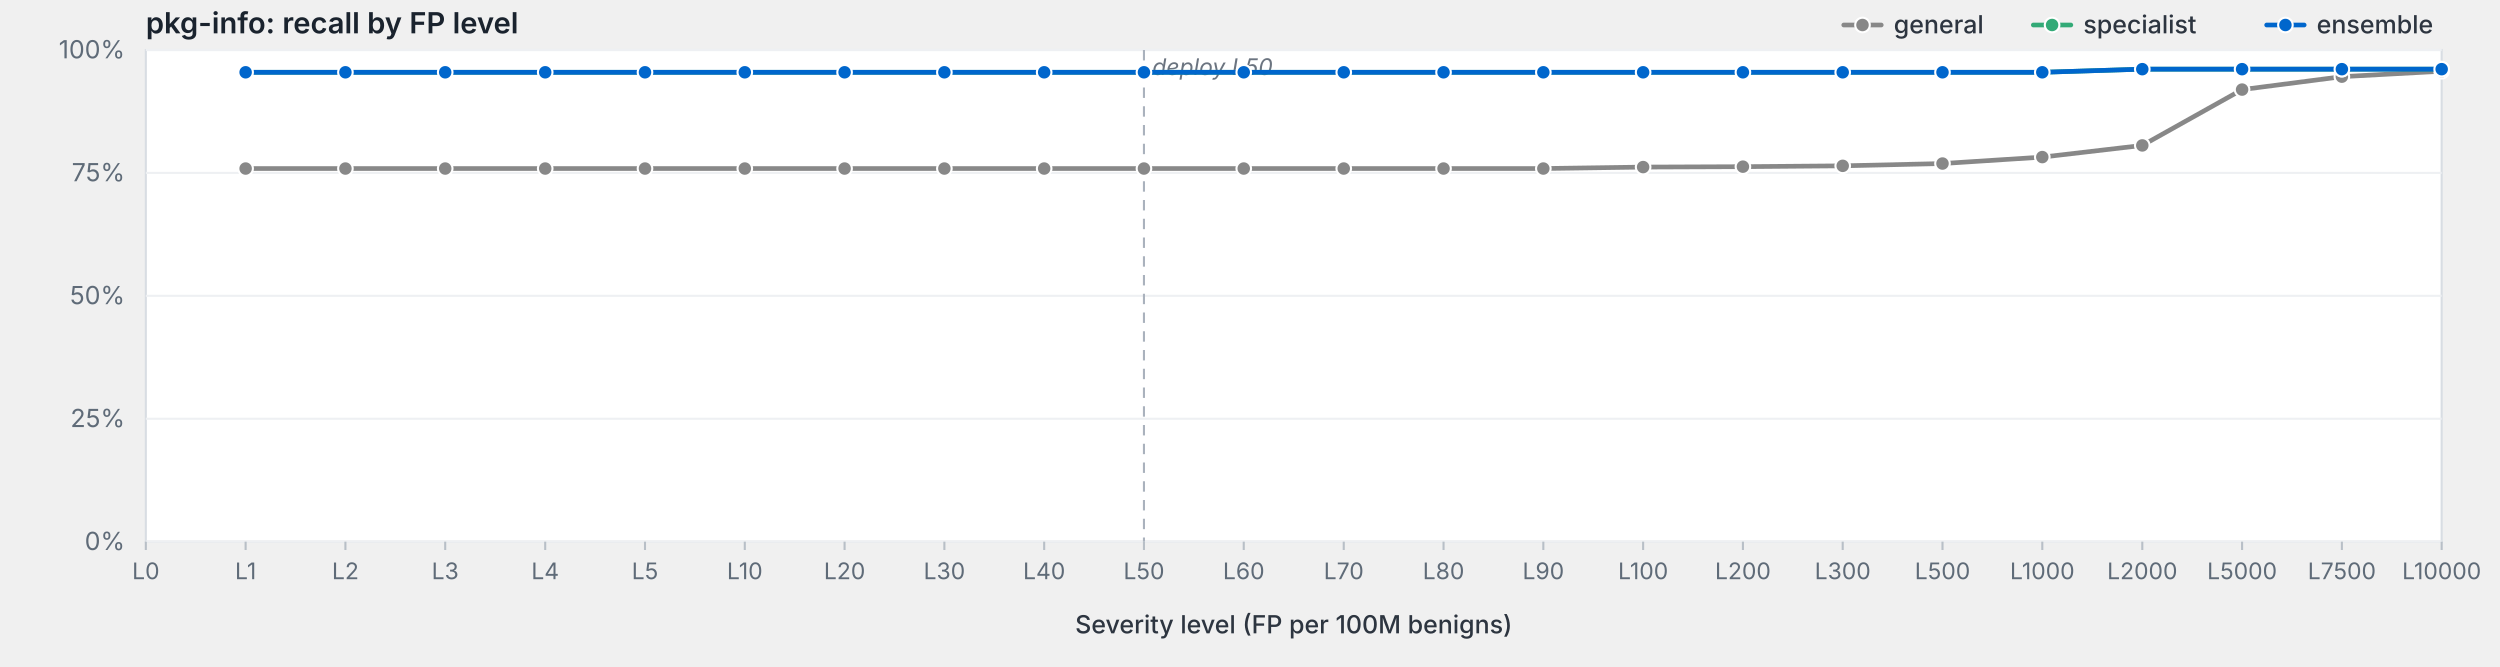
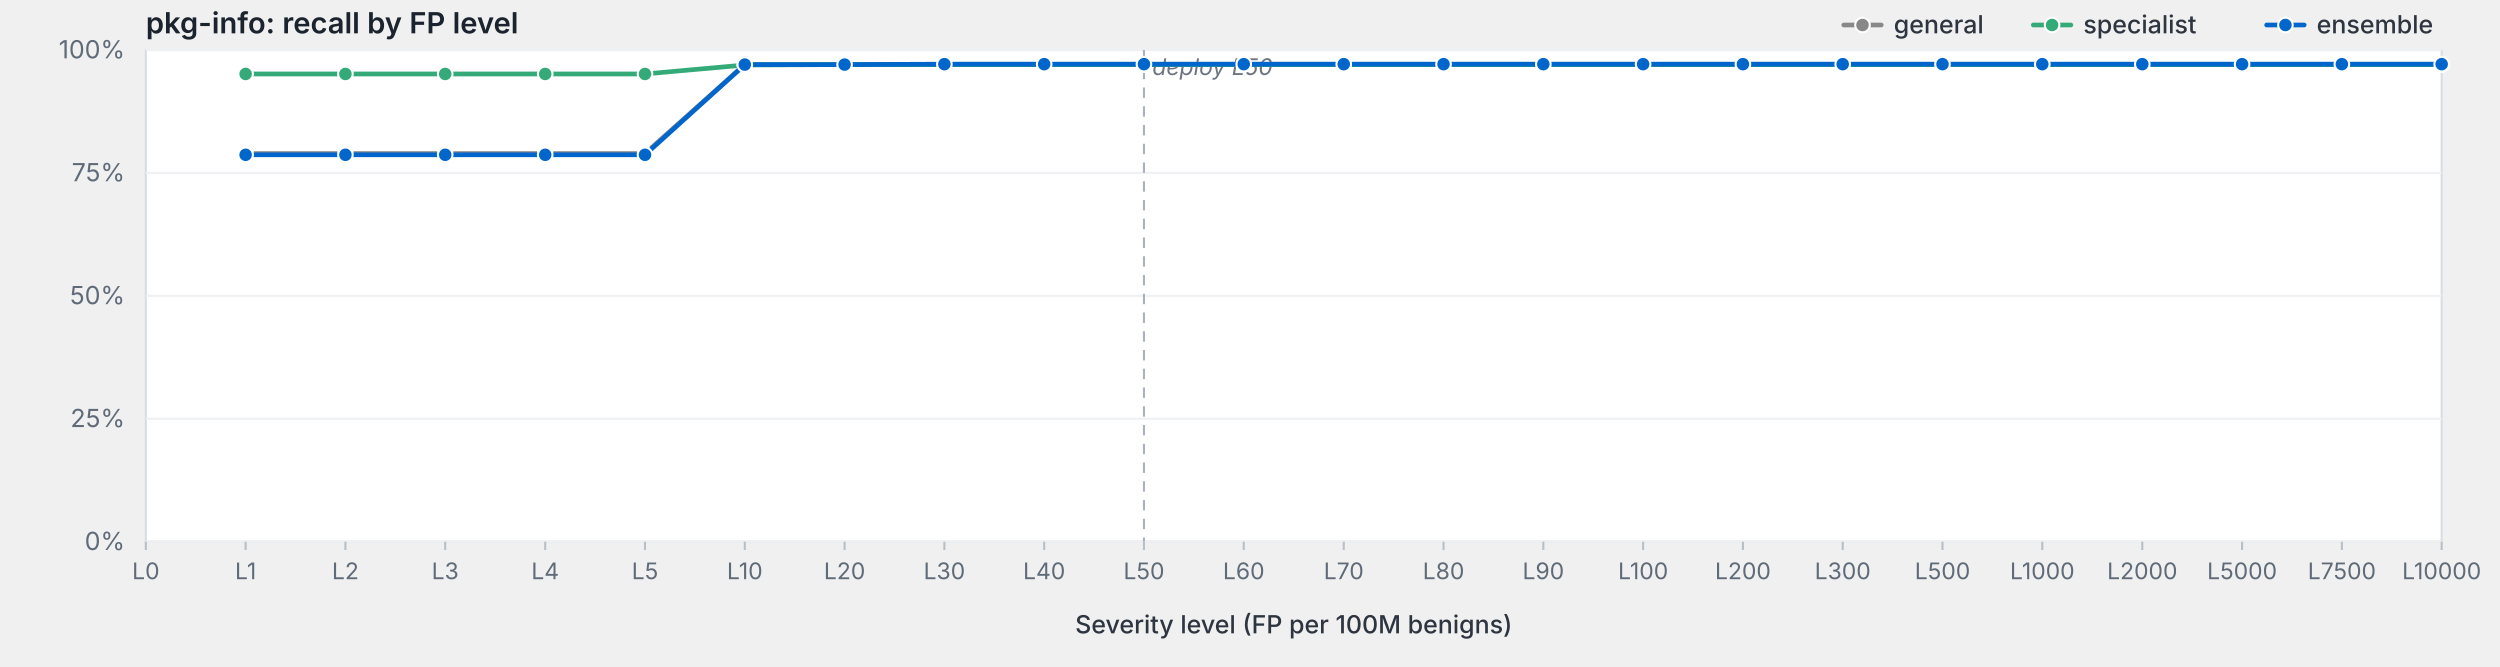
<svg xmlns="http://www.w3.org/2000/svg" viewBox="0 0 1200 320" width="1200" height="320" preserveAspectRatio="xMidYMid meet" role="img" aria-label="pkg-info: recall by FP level">
  <style>svg { background: #fdfdfd; }.frame { fill: #fff; stroke: #d8dde3; stroke-width: 1; }.grid { stroke: #eef0f3; stroke-width: 1; }.tick { stroke: #b8bfc7; stroke-width: 1; }.axis-label { fill: #5f6b78; font-family: -apple-system, BlinkMacSystemFont, "Segoe UI", system-ui, sans-serif; font-size: 12px; }.x-label { fill: #5f6b78; font-family: -apple-system, BlinkMacSystemFont, "Segoe UI", system-ui, sans-serif; font-size: 11px; }.axis-title { fill: #2d3540; font-family: -apple-system, BlinkMacSystemFont, "Segoe UI", system-ui, sans-serif; font-size: 12px; font-weight: 500; }.title { fill: #1a232e; font-family: -apple-system, BlinkMacSystemFont, "Segoe UI", system-ui, sans-serif; font-size: 14px; font-weight: 600; }.deploy-marker { stroke: #aab2bd; stroke-width: 1; stroke-dasharray: 5,4; }.deploy-label { fill: #6b7480; font-family: -apple-system, BlinkMacSystemFont, "Segoe UI", system-ui, sans-serif; font-size: 11px; font-style: italic; }.curve { fill: none; stroke-width: 2.25; stroke-linejoin: round; stroke-linecap: round; }.marker { stroke: #fff; stroke-width: 1; }.legend-text { fill: #2d3540; font-family: -apple-system, BlinkMacSystemFont, "Segoe UI", system-ui, sans-serif; font-size: 12px; font-weight: 500; }</style>
  <text class="title" x="70" y="16">pkg-info: recall by FP level</text>
  <rect class="frame" x="70" y="24" width="1102" height="236" />
  <line class="grid" x1="70" y1="260.0" x2="1172" y2="260.0" />
  <text class="axis-label" x="60" y="264.0" text-anchor="end">0%</text>
  <line class="grid" x1="70" y1="201.0" x2="1172" y2="201.0" />
  <text class="axis-label" x="60" y="205.0" text-anchor="end">25%</text>
  <line class="grid" x1="70" y1="142.0" x2="1172" y2="142.0" />
  <text class="axis-label" x="60" y="146.0" text-anchor="end">50%</text>
  <line class="grid" x1="70" y1="83.0" x2="1172" y2="83.0" />
  <text class="axis-label" x="60" y="87.0" text-anchor="end">75%</text>
  <line class="grid" x1="70" y1="24.0" x2="1172" y2="24.0" />
  <text class="axis-label" x="60" y="28.0" text-anchor="end">100%</text>
  <line class="deploy-marker" x1="549.1" y1="24" x2="549.1" y2="260" />
  <text class="deploy-label" x="553.1" y="36" text-anchor="start">deploy L50</text>
  <line class="tick" x1="70.0" y1="260" x2="70.0" y2="264" />
  <text class="x-label" x="70.0" y="278" text-anchor="middle">L0</text>
  <line class="tick" x1="117.9" y1="260" x2="117.9" y2="264" />
  <text class="x-label" x="117.9" y="278" text-anchor="middle">L1</text>
  <line class="tick" x1="165.8" y1="260" x2="165.8" y2="264" />
  <text class="x-label" x="165.8" y="278" text-anchor="middle">L2</text>
  <line class="tick" x1="213.7" y1="260" x2="213.7" y2="264" />
  <text class="x-label" x="213.7" y="278" text-anchor="middle">L3</text>
  <line class="tick" x1="261.7" y1="260" x2="261.7" y2="264" />
  <text class="x-label" x="261.7" y="278" text-anchor="middle">L4</text>
  <line class="tick" x1="309.6" y1="260" x2="309.6" y2="264" />
  <text class="x-label" x="309.6" y="278" text-anchor="middle">L5</text>
  <line class="tick" x1="357.5" y1="260" x2="357.5" y2="264" />
  <text class="x-label" x="357.5" y="278" text-anchor="middle">L10</text>
  <line class="tick" x1="405.4" y1="260" x2="405.4" y2="264" />
  <text class="x-label" x="405.4" y="278" text-anchor="middle">L20</text>
  <line class="tick" x1="453.3" y1="260" x2="453.3" y2="264" />
  <text class="x-label" x="453.3" y="278" text-anchor="middle">L30</text>
  <line class="tick" x1="501.2" y1="260" x2="501.2" y2="264" />
  <text class="x-label" x="501.2" y="278" text-anchor="middle">L40</text>
  <line class="tick" x1="549.1" y1="260" x2="549.1" y2="264" />
  <text class="x-label" x="549.1" y="278" text-anchor="middle">L50</text>
  <line class="tick" x1="597.0" y1="260" x2="597.0" y2="264" />
  <text class="x-label" x="597.0" y="278" text-anchor="middle">L60</text>
  <line class="tick" x1="645.0" y1="260" x2="645.0" y2="264" />
  <text class="x-label" x="645.0" y="278" text-anchor="middle">L70</text>
  <line class="tick" x1="692.9" y1="260" x2="692.9" y2="264" />
  <text class="x-label" x="692.9" y="278" text-anchor="middle">L80</text>
  <line class="tick" x1="740.8" y1="260" x2="740.8" y2="264" />
  <text class="x-label" x="740.8" y="278" text-anchor="middle">L90</text>
  <line class="tick" x1="788.7" y1="260" x2="788.7" y2="264" />
  <text class="x-label" x="788.7" y="278" text-anchor="middle">L100</text>
  <line class="tick" x1="836.6" y1="260" x2="836.6" y2="264" />
  <text class="x-label" x="836.6" y="278" text-anchor="middle">L200</text>
  <line class="tick" x1="884.5" y1="260" x2="884.5" y2="264" />
  <text class="x-label" x="884.5" y="278" text-anchor="middle">L300</text>
  <line class="tick" x1="932.4" y1="260" x2="932.4" y2="264" />
  <text class="x-label" x="932.4" y="278" text-anchor="middle">L500</text>
  <line class="tick" x1="980.3" y1="260" x2="980.3" y2="264" />
  <text class="x-label" x="980.3" y="278" text-anchor="middle">L1000</text>
  <line class="tick" x1="1028.3" y1="260" x2="1028.3" y2="264" />
  <text class="x-label" x="1028.3" y="278" text-anchor="middle">L2000</text>
  <line class="tick" x1="1076.2" y1="260" x2="1076.2" y2="264" />
  <text class="x-label" x="1076.2" y="278" text-anchor="middle">L5000</text>
  <line class="tick" x1="1124.1" y1="260" x2="1124.1" y2="264" />
  <text class="x-label" x="1124.1" y="278" text-anchor="middle">L7500</text>
  <line class="tick" x1="1172.0" y1="260" x2="1172.0" y2="264" />
  <text class="x-label" x="1172.0" y="278" text-anchor="middle">L10000</text>
  <text class="axis-title" x="621.0" y="304" text-anchor="middle">Severity level (FP per 100M benigns)</text>
-   <path class="curve" d="M117.9,80.9 L165.8,80.9 L213.7,80.9 L261.7,80.9 L309.6,80.9 L357.5,80.9 L405.4,80.9 L453.3,80.9 L501.2,80.9 L549.1,80.9 L597.0,80.9 L645.0,80.9 L692.9,80.9 L740.8,80.9 L788.7,80.2 L836.6,80.0 L884.5,79.6 L932.4,78.5 L980.3,75.4 L1028.3,69.8 L1076.2,43.0 L1124.1,36.8 L1172.0,34.2" stroke="#888" />
-   <circle class="marker" cx="117.9" cy="80.9" r="3.5" fill="#888" />
-   <circle class="marker" cx="165.8" cy="80.9" r="3.5" fill="#888" />
-   <circle class="marker" cx="213.7" cy="80.9" r="3.5" fill="#888" />
-   <circle class="marker" cx="261.7" cy="80.9" r="3.5" fill="#888" />
-   <circle class="marker" cx="309.6" cy="80.9" r="3.5" fill="#888" />
-   <circle class="marker" cx="357.5" cy="80.9" r="3.5" fill="#888" />
-   <circle class="marker" cx="405.4" cy="80.9" r="3.5" fill="#888" />
-   <circle class="marker" cx="453.3" cy="80.9" r="3.5" fill="#888" />
-   <circle class="marker" cx="501.2" cy="80.9" r="3.5" fill="#888" />
-   <circle class="marker" cx="549.1" cy="80.9" r="3.5" fill="#888" />
-   <circle class="marker" cx="597.0" cy="80.9" r="3.5" fill="#888" />
-   <circle class="marker" cx="645.0" cy="80.9" r="3.5" fill="#888" />
-   <circle class="marker" cx="692.9" cy="80.9" r="3.5" fill="#888" />
-   <circle class="marker" cx="740.8" cy="80.9" r="3.5" fill="#888" />
-   <circle class="marker" cx="788.7" cy="80.2" r="3.5" fill="#888" />
-   <circle class="marker" cx="836.6" cy="80.0" r="3.5" fill="#888" />
-   <circle class="marker" cx="884.5" cy="79.6" r="3.5" fill="#888" />
-   <circle class="marker" cx="932.4" cy="78.5" r="3.5" fill="#888" />
-   <circle class="marker" cx="980.3" cy="75.4" r="3.5" fill="#888" />
-   <circle class="marker" cx="1028.3" cy="69.8" r="3.5" fill="#888" />
-   <circle class="marker" cx="1076.2" cy="43.0" r="3.5" fill="#888" />
-   <circle class="marker" cx="1124.1" cy="36.8" r="3.5" fill="#888" />
-   <circle class="marker" cx="1172.0" cy="34.2" r="3.5" fill="#888" />
-   <path class="curve" d="M117.9,34.7 L165.8,34.7 L213.7,34.7 L261.7,34.7 L309.6,34.7 L357.5,34.7 L405.4,34.7 L453.3,34.7 L501.2,34.7 L549.1,34.7 L597.0,34.7 L645.0,34.7 L692.9,34.7 L740.8,34.7 L788.7,34.7 L836.6,34.7 L884.5,34.7 L932.4,34.7 L980.3,34.7 L1028.3,33.2 L1076.2,33.2 L1124.1,33.2 L1172.0,33.2" stroke="#3a7" />
-   <circle class="marker" cx="117.9" cy="34.7" r="3.5" fill="#3a7" />
-   <circle class="marker" cx="165.8" cy="34.7" r="3.5" fill="#3a7" />
-   <circle class="marker" cx="213.7" cy="34.7" r="3.5" fill="#3a7" />
-   <circle class="marker" cx="261.7" cy="34.7" r="3.5" fill="#3a7" />
-   <circle class="marker" cx="309.6" cy="34.7" r="3.5" fill="#3a7" />
-   <circle class="marker" cx="357.5" cy="34.7" r="3.5" fill="#3a7" />
-   <circle class="marker" cx="405.4" cy="34.7" r="3.5" fill="#3a7" />
-   <circle class="marker" cx="453.3" cy="34.7" r="3.5" fill="#3a7" />
-   <circle class="marker" cx="501.2" cy="34.7" r="3.5" fill="#3a7" />
-   <circle class="marker" cx="549.1" cy="34.7" r="3.5" fill="#3a7" />
-   <circle class="marker" cx="597.0" cy="34.7" r="3.5" fill="#3a7" />
-   <circle class="marker" cx="645.0" cy="34.7" r="3.5" fill="#3a7" />
-   <circle class="marker" cx="692.9" cy="34.7" r="3.5" fill="#3a7" />
-   <circle class="marker" cx="740.8" cy="34.7" r="3.5" fill="#3a7" />
-   <circle class="marker" cx="788.7" cy="34.7" r="3.5" fill="#3a7" />
-   <circle class="marker" cx="836.6" cy="34.7" r="3.5" fill="#3a7" />
-   <circle class="marker" cx="884.5" cy="34.7" r="3.5" fill="#3a7" />
-   <circle class="marker" cx="932.4" cy="34.7" r="3.5" fill="#3a7" />
-   <circle class="marker" cx="980.3" cy="34.7" r="3.5" fill="#3a7" />
-   <circle class="marker" cx="1028.3" cy="33.2" r="3.5" fill="#3a7" />
-   <circle class="marker" cx="1076.2" cy="33.2" r="3.5" fill="#3a7" />
-   <circle class="marker" cx="1124.1" cy="33.2" r="3.5" fill="#3a7" />
-   <circle class="marker" cx="1172.0" cy="33.2" r="3.5" fill="#3a7" />
-   <path class="curve" d="M117.9,34.7 L165.8,34.7 L213.7,34.7 L261.7,34.7 L309.6,34.7 L357.5,34.7 L405.4,34.7 L453.3,34.7 L501.2,34.7 L549.1,34.7 L597.0,34.7 L645.0,34.7 L692.9,34.7 L740.8,34.7 L788.7,34.7 L836.6,34.7 L884.5,34.7 L932.4,34.7 L980.3,34.7 L1028.3,33.2 L1076.2,33.2 L1124.1,33.2 L1172.0,33.2" stroke="#06c" />
-   <circle class="marker" cx="117.9" cy="34.7" r="3.5" fill="#06c" />
-   <circle class="marker" cx="165.8" cy="34.7" r="3.5" fill="#06c" />
-   <circle class="marker" cx="213.7" cy="34.7" r="3.5" fill="#06c" />
-   <circle class="marker" cx="261.7" cy="34.7" r="3.5" fill="#06c" />
-   <circle class="marker" cx="309.6" cy="34.7" r="3.5" fill="#06c" />
-   <circle class="marker" cx="357.5" cy="34.7" r="3.5" fill="#06c" />
-   <circle class="marker" cx="405.4" cy="34.7" r="3.5" fill="#06c" />
-   <circle class="marker" cx="453.3" cy="34.7" r="3.5" fill="#06c" />
-   <circle class="marker" cx="501.2" cy="34.7" r="3.5" fill="#06c" />
-   <circle class="marker" cx="549.1" cy="34.7" r="3.5" fill="#06c" />
-   <circle class="marker" cx="597.0" cy="34.7" r="3.5" fill="#06c" />
-   <circle class="marker" cx="645.0" cy="34.7" r="3.5" fill="#06c" />
-   <circle class="marker" cx="692.9" cy="34.7" r="3.5" fill="#06c" />
-   <circle class="marker" cx="740.8" cy="34.7" r="3.5" fill="#06c" />
-   <circle class="marker" cx="788.7" cy="34.7" r="3.5" fill="#06c" />
-   <circle class="marker" cx="836.6" cy="34.7" r="3.5" fill="#06c" />
-   <circle class="marker" cx="884.5" cy="34.7" r="3.5" fill="#06c" />
-   <circle class="marker" cx="932.4" cy="34.7" r="3.5" fill="#06c" />
-   <circle class="marker" cx="980.3" cy="34.7" r="3.5" fill="#06c" />
-   <circle class="marker" cx="1028.3" cy="33.2" r="3.5" fill="#06c" />
-   <circle class="marker" cx="1076.2" cy="33.2" r="3.5" fill="#06c" />
-   <circle class="marker" cx="1124.1" cy="33.2" r="3.5" fill="#06c" />
-   <circle class="marker" cx="1172.0" cy="33.2" r="3.5" fill="#06c" />
+   <path class="curve" d="M117.9,73.7 L165.8,73.7 L213.7,73.7 L261.7,73.7 L309.6,73.7 L357.5,31.0 L405.4,31.0 L453.3,31.0 L501.2,31.0 L549.1,31.0 L597.0,31.0 L645.0,31.0 L692.9,31.0 L740.8,31.0 L788.7,31.0 L836.6,31.0 L884.5,31.0 L932.4,31.0 L980.3,31.0 L1028.3,31.0 L1076.2,31.0 L1124.1,31.0 L1172.0,31.0" stroke="#888" />
+   <circle class="marker" cx="117.9" cy="73.7" r="3.5" fill="#888" />
+   <circle class="marker" cx="165.8" cy="73.7" r="3.5" fill="#888" />
+   <circle class="marker" cx="213.7" cy="73.7" r="3.5" fill="#888" />
+   <circle class="marker" cx="261.7" cy="73.7" r="3.5" fill="#888" />
+   <circle class="marker" cx="309.6" cy="73.7" r="3.5" fill="#888" />
+   <circle class="marker" cx="357.5" cy="31.0" r="3.5" fill="#888" />
+   <circle class="marker" cx="405.4" cy="31.0" r="3.5" fill="#888" />
+   <circle class="marker" cx="453.3" cy="31.0" r="3.5" fill="#888" />
+   <circle class="marker" cx="501.2" cy="31.0" r="3.5" fill="#888" />
+   <circle class="marker" cx="549.1" cy="31.0" r="3.5" fill="#888" />
+   <circle class="marker" cx="597.0" cy="31.0" r="3.5" fill="#888" />
+   <circle class="marker" cx="645.0" cy="31.0" r="3.5" fill="#888" />
+   <circle class="marker" cx="692.9" cy="31.0" r="3.5" fill="#888" />
+   <circle class="marker" cx="740.8" cy="31.0" r="3.5" fill="#888" />
+   <circle class="marker" cx="788.7" cy="31.0" r="3.5" fill="#888" />
+   <circle class="marker" cx="836.6" cy="31.0" r="3.5" fill="#888" />
+   <circle class="marker" cx="884.5" cy="31.0" r="3.5" fill="#888" />
+   <circle class="marker" cx="932.4" cy="31.0" r="3.5" fill="#888" />
+   <circle class="marker" cx="980.3" cy="31.0" r="3.5" fill="#888" />
+   <circle class="marker" cx="1028.3" cy="31.0" r="3.5" fill="#888" />
+   <circle class="marker" cx="1076.2" cy="31.0" r="3.5" fill="#888" />
+   <circle class="marker" cx="1124.1" cy="31.0" r="3.5" fill="#888" />
+   <circle class="marker" cx="1172.0" cy="31.0" r="3.5" fill="#888" />
+   <path class="curve" d="M117.9,35.5 L165.8,35.5 L213.7,35.5 L261.7,35.5 L309.6,35.5 L357.5,31.2 L405.4,31.0 L453.3,31.0 L501.2,31.0 L549.1,31.0 L597.0,31.0 L645.0,31.0 L692.9,31.0 L740.8,31.0 L788.7,31.0 L836.6,31.0 L884.5,31.0 L932.4,31.0 L980.3,31.0 L1028.3,31.0 L1076.2,31.0 L1124.1,31.0 L1172.0,31.0" stroke="#3a7" />
+   <circle class="marker" cx="117.9" cy="35.5" r="3.5" fill="#3a7" />
+   <circle class="marker" cx="165.8" cy="35.5" r="3.5" fill="#3a7" />
+   <circle class="marker" cx="213.7" cy="35.5" r="3.5" fill="#3a7" />
+   <circle class="marker" cx="261.7" cy="35.5" r="3.5" fill="#3a7" />
+   <circle class="marker" cx="309.6" cy="35.5" r="3.5" fill="#3a7" />
+   <circle class="marker" cx="357.5" cy="31.2" r="3.5" fill="#3a7" />
+   <circle class="marker" cx="405.4" cy="31.0" r="3.5" fill="#3a7" />
+   <circle class="marker" cx="453.3" cy="31.0" r="3.5" fill="#3a7" />
+   <circle class="marker" cx="501.2" cy="31.0" r="3.5" fill="#3a7" />
+   <circle class="marker" cx="549.1" cy="31.0" r="3.5" fill="#3a7" />
+   <circle class="marker" cx="597.0" cy="31.0" r="3.5" fill="#3a7" />
+   <circle class="marker" cx="645.0" cy="31.0" r="3.5" fill="#3a7" />
+   <circle class="marker" cx="692.9" cy="31.0" r="3.5" fill="#3a7" />
+   <circle class="marker" cx="740.8" cy="31.0" r="3.5" fill="#3a7" />
+   <circle class="marker" cx="788.7" cy="31.0" r="3.5" fill="#3a7" />
+   <circle class="marker" cx="836.6" cy="31.0" r="3.5" fill="#3a7" />
+   <circle class="marker" cx="884.5" cy="31.0" r="3.5" fill="#3a7" />
+   <circle class="marker" cx="932.4" cy="31.0" r="3.5" fill="#3a7" />
+   <circle class="marker" cx="980.3" cy="31.0" r="3.5" fill="#3a7" />
+   <circle class="marker" cx="1028.3" cy="31.0" r="3.5" fill="#3a7" />
+   <circle class="marker" cx="1076.2" cy="31.0" r="3.5" fill="#3a7" />
+   <circle class="marker" cx="1124.1" cy="31.0" r="3.5" fill="#3a7" />
+   <circle class="marker" cx="1172.0" cy="31.0" r="3.5" fill="#3a7" />
+   <path class="curve" d="M117.9,74.3 L165.8,74.3 L213.7,74.3 L261.7,74.3 L309.6,74.3 L357.5,31.0 L405.4,31.0 L453.3,30.8 L501.2,30.8 L549.1,30.8 L597.0,30.8 L645.0,30.8 L692.9,30.8 L740.8,30.8 L788.7,30.8 L836.6,30.8 L884.5,30.8 L932.4,30.8 L980.3,30.8 L1028.3,30.8 L1076.2,30.8 L1124.1,30.8 L1172.0,30.8" stroke="#06c" />
+   <circle class="marker" cx="117.9" cy="74.3" r="3.5" fill="#06c" />
+   <circle class="marker" cx="165.8" cy="74.3" r="3.5" fill="#06c" />
+   <circle class="marker" cx="213.7" cy="74.3" r="3.5" fill="#06c" />
+   <circle class="marker" cx="261.7" cy="74.3" r="3.5" fill="#06c" />
+   <circle class="marker" cx="309.6" cy="74.3" r="3.5" fill="#06c" />
+   <circle class="marker" cx="357.5" cy="31.0" r="3.5" fill="#06c" />
+   <circle class="marker" cx="405.4" cy="31.0" r="3.5" fill="#06c" />
+   <circle class="marker" cx="453.3" cy="30.8" r="3.5" fill="#06c" />
+   <circle class="marker" cx="501.2" cy="30.8" r="3.5" fill="#06c" />
+   <circle class="marker" cx="549.1" cy="30.8" r="3.5" fill="#06c" />
+   <circle class="marker" cx="597.0" cy="30.8" r="3.5" fill="#06c" />
+   <circle class="marker" cx="645.0" cy="30.8" r="3.5" fill="#06c" />
+   <circle class="marker" cx="692.9" cy="30.8" r="3.5" fill="#06c" />
+   <circle class="marker" cx="740.8" cy="30.8" r="3.5" fill="#06c" />
+   <circle class="marker" cx="788.7" cy="30.8" r="3.5" fill="#06c" />
+   <circle class="marker" cx="836.6" cy="30.8" r="3.5" fill="#06c" />
+   <circle class="marker" cx="884.5" cy="30.8" r="3.5" fill="#06c" />
+   <circle class="marker" cx="932.4" cy="30.8" r="3.5" fill="#06c" />
+   <circle class="marker" cx="980.3" cy="30.8" r="3.5" fill="#06c" />
+   <circle class="marker" cx="1028.3" cy="30.8" r="3.5" fill="#06c" />
+   <circle class="marker" cx="1076.2" cy="30.8" r="3.5" fill="#06c" />
+   <circle class="marker" cx="1124.1" cy="30.8" r="3.5" fill="#06c" />
+   <circle class="marker" cx="1172.0" cy="30.8" r="3.5" fill="#06c" />
  <line x1="1088.0" y1="12.0" x2="1106.0" y2="12.0" stroke="#06c" stroke-width="2.25" stroke-linecap="round" />
  <circle cx="1097.0" cy="12.0" r="3.5" fill="#06c" stroke="#fff" stroke-width="1" />
  <text class="legend-text" x="1112.0" y="16.0">ensemble</text>
  <line x1="976.0" y1="12.0" x2="994.0" y2="12.0" stroke="#3a7" stroke-width="2.25" stroke-linecap="round" />
  <circle cx="985.0" cy="12.0" r="3.5" fill="#3a7" stroke="#fff" stroke-width="1" />
  <text class="legend-text" x="1000.0" y="16.0">specialist</text>
  <line x1="885.0" y1="12.0" x2="903.0" y2="12.0" stroke="#888" stroke-width="2.25" stroke-linecap="round" />
  <circle cx="894.0" cy="12.0" r="3.5" fill="#888" stroke="#fff" stroke-width="1" />
  <text class="legend-text" x="909.0" y="16.0">general</text>
</svg>
